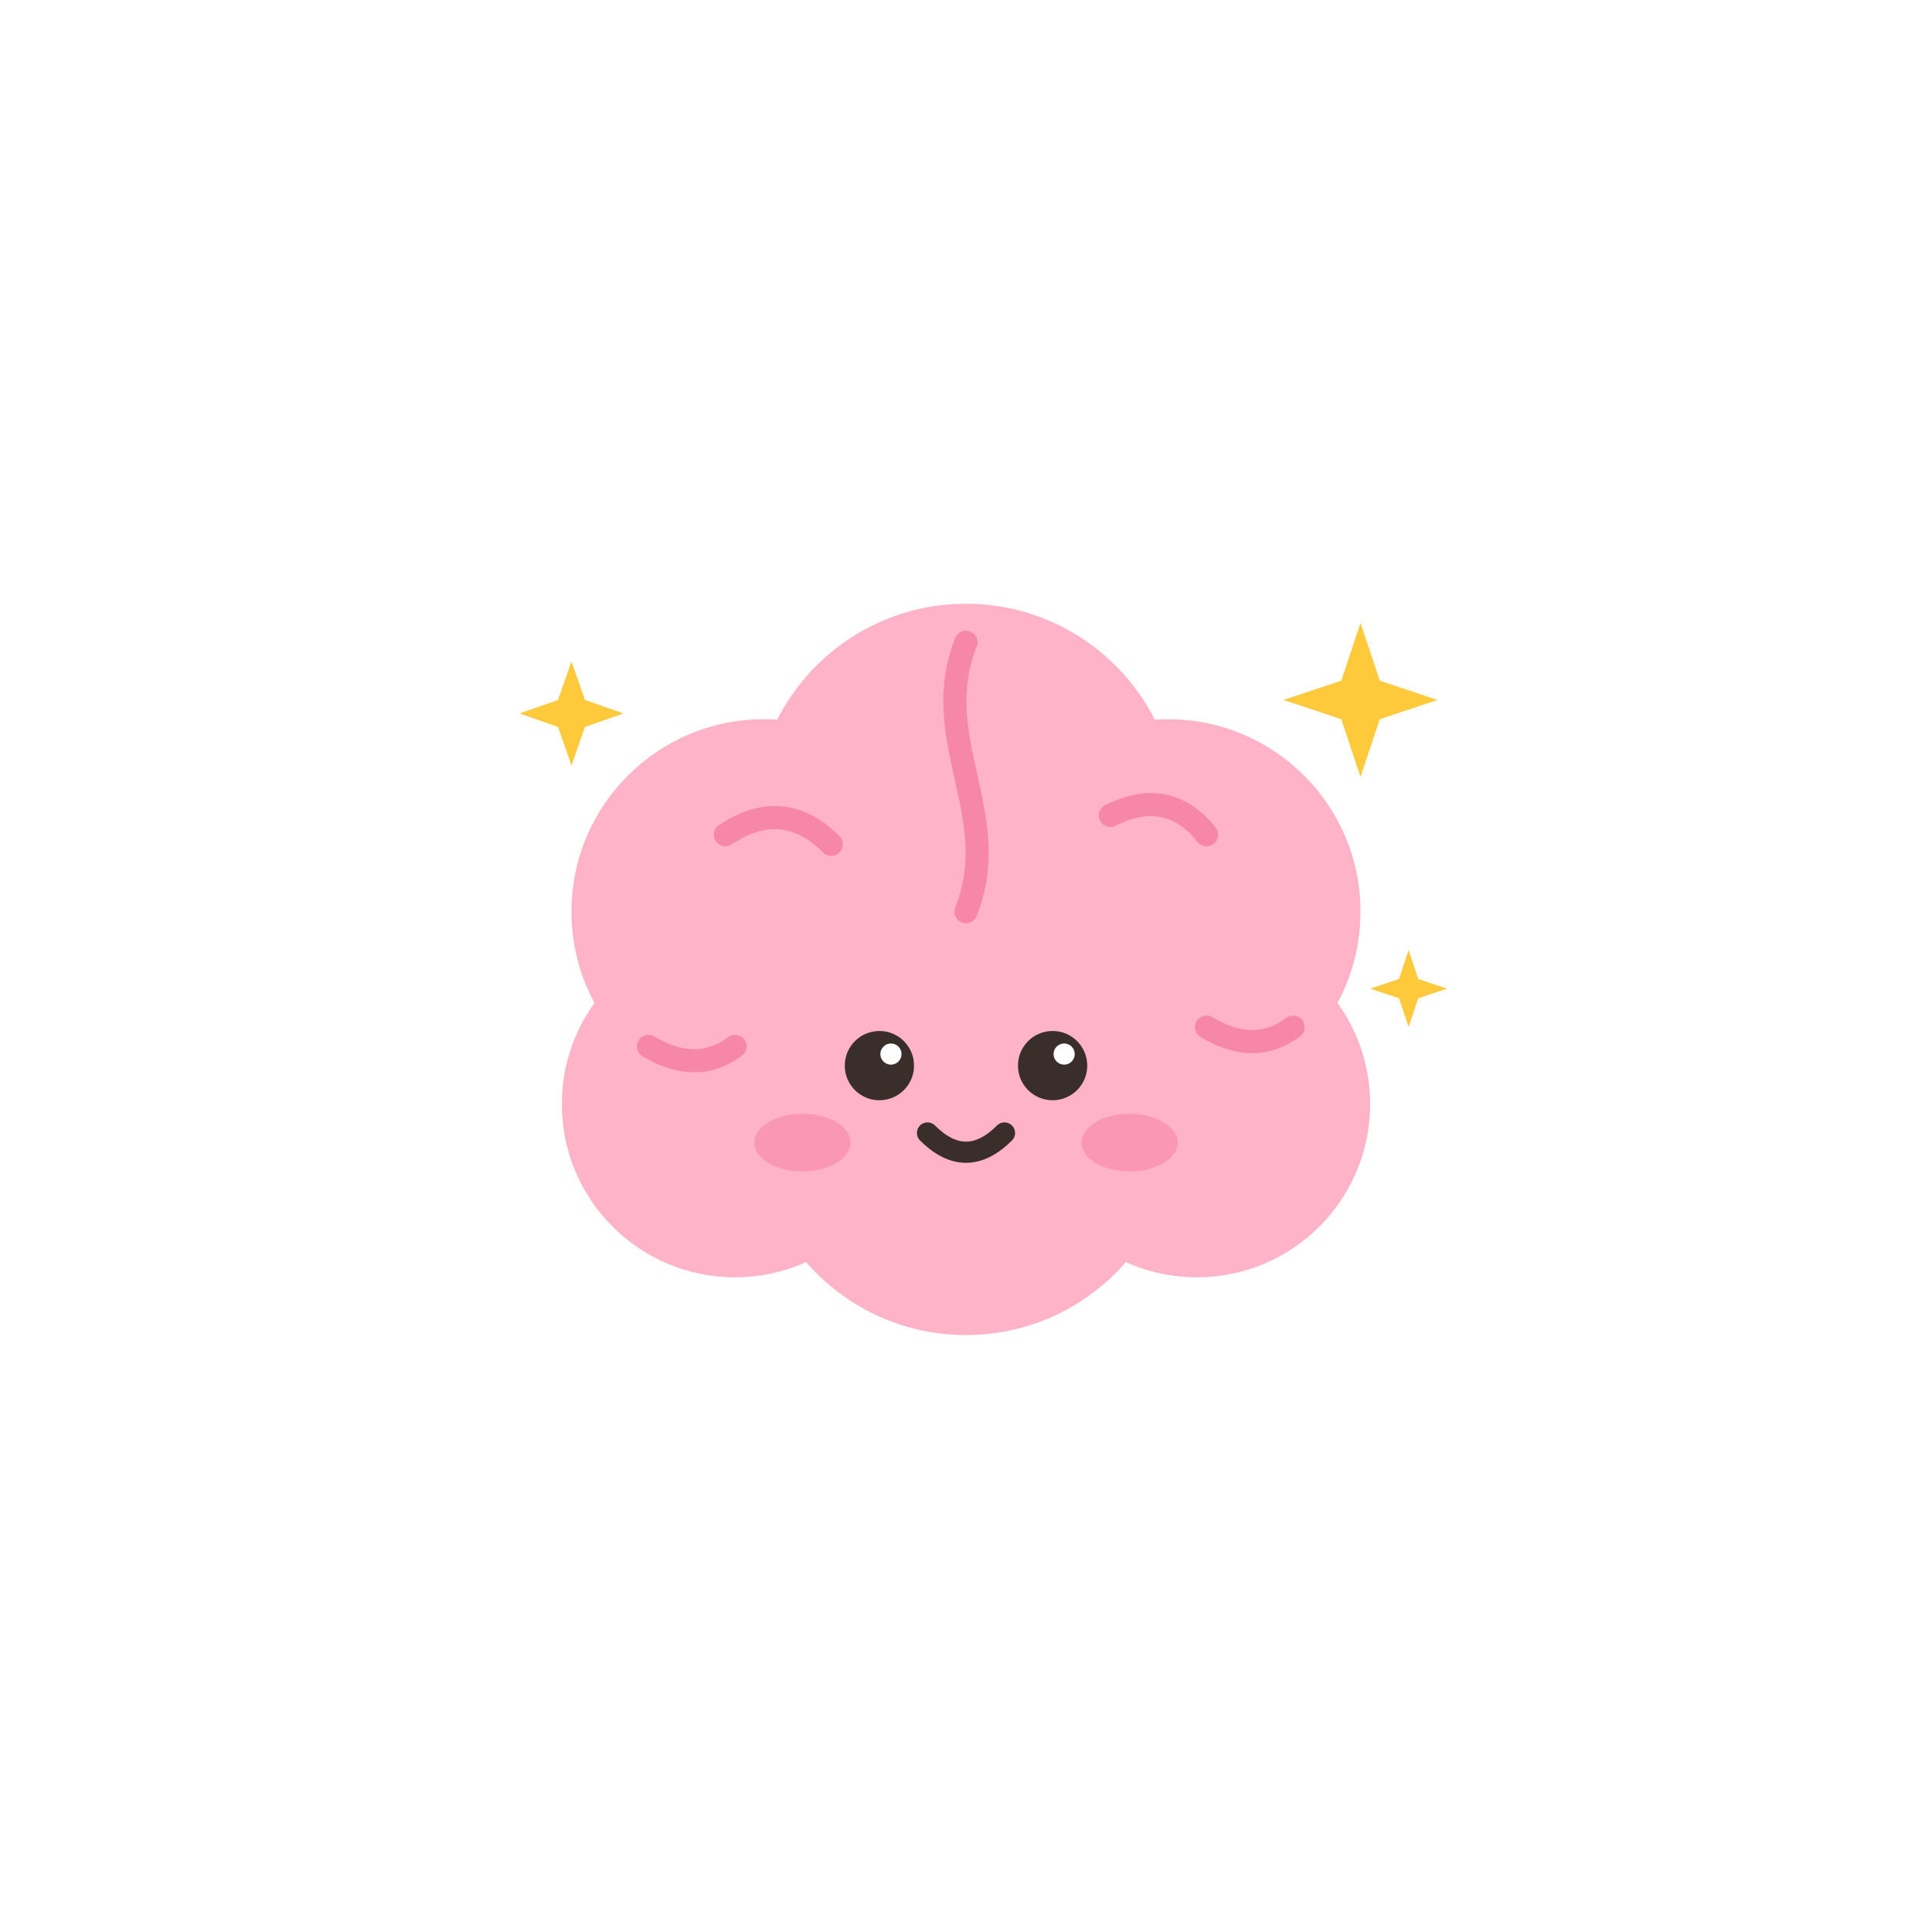
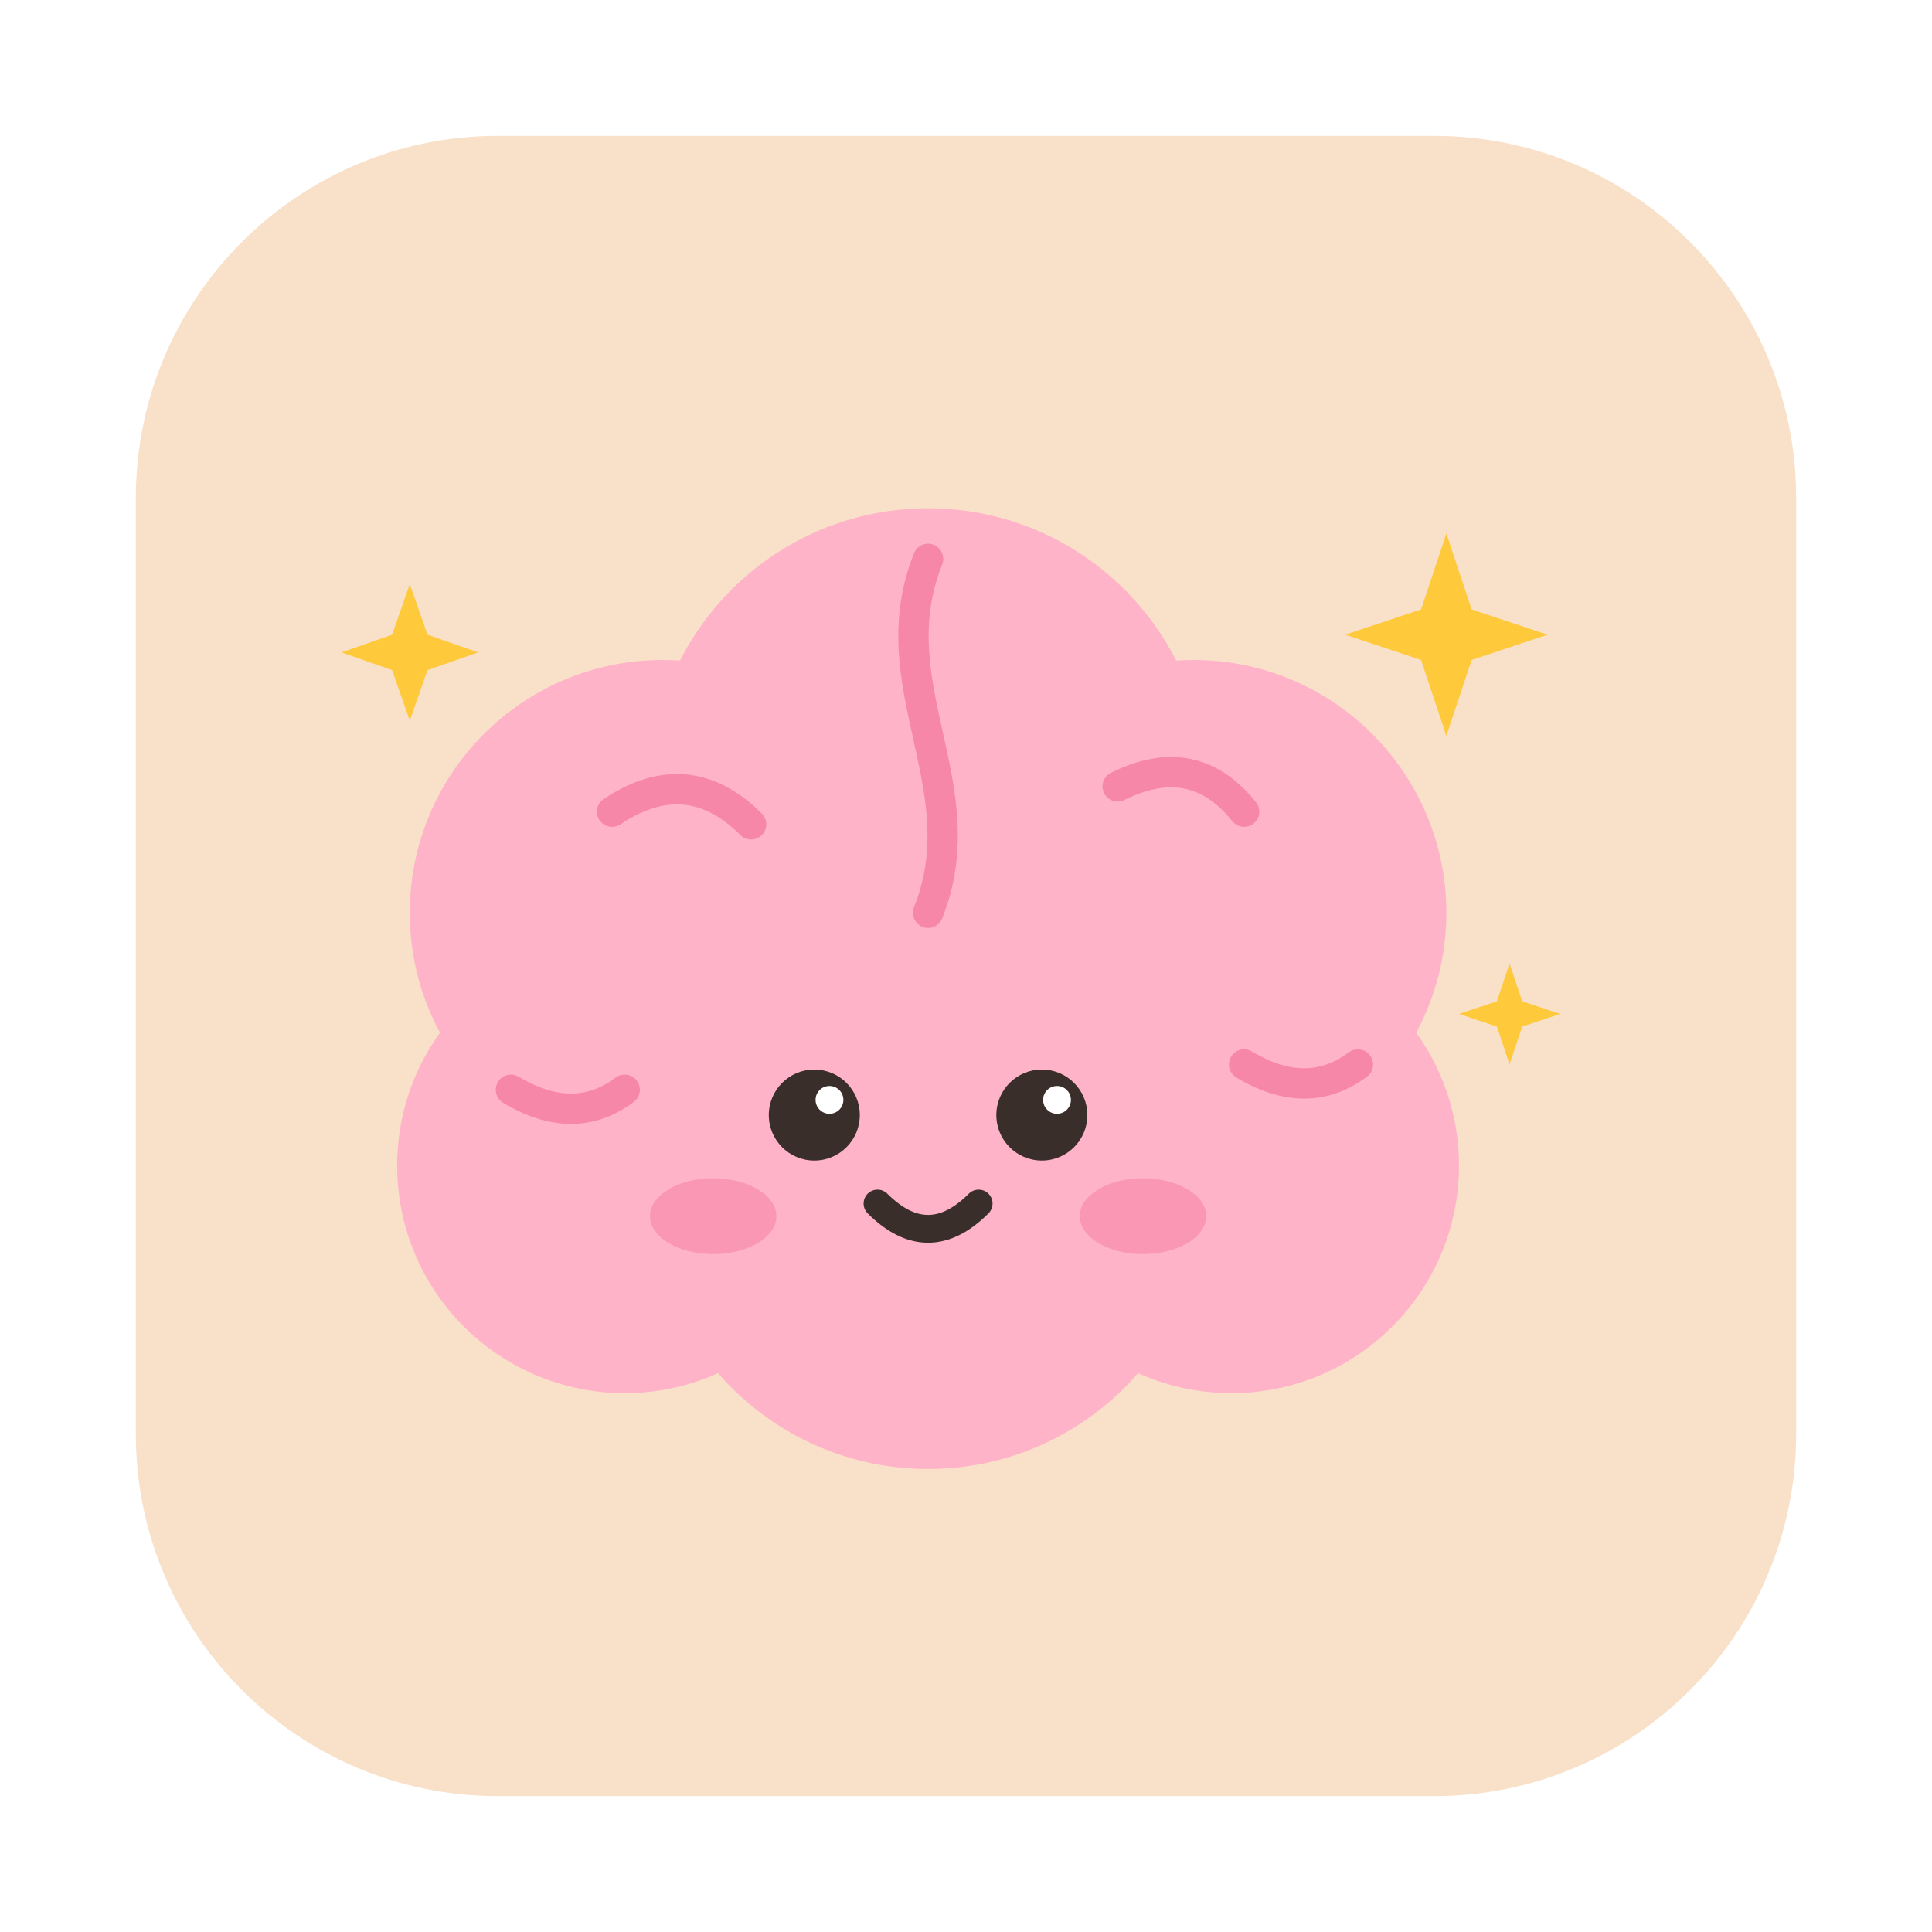
<svg xmlns="http://www.w3.org/2000/svg" viewBox="0 0 512 512">
  <rect width="512" height="512" fill="#ffffff" />
-   <g transform="translate(256 262) scale(2.55) translate(-55 -48)">
+   <rect x="36" y="36" width="440" height="440" rx="96" fill="#f9e0c8" />
+   <g transform="translate(256 262) scale(3.35) translate(-58 -46)">
    <g fill="#ffb3c8">
      <circle cx="34" cy="40" r="20" />
      <circle cx="55" cy="30" r="22" />
      <circle cx="76" cy="40" r="20" />
      <circle cx="31" cy="60" r="18" />
      <circle cx="55" cy="62" r="22" />
      <circle cx="79" cy="60" r="18" />
    </g>
    <g fill="none" stroke="#f0628f" stroke-width="2.4" stroke-linecap="round" opacity=".55">
      <path d="M55 12 C51 22 59 30 55 40" />
      <path d="M30 32 q6 -4 11 1" />
      <path d="M70 30 q6 -3 10 2" />
      <path d="M22 54 q5 3 9 0" />
      <path d="M80 52 q5 3 9 0" />
    </g>
    <circle cx="46" cy="56" r="3.6" fill="#3a2e2a" />
    <circle cx="64" cy="56" r="3.6" fill="#3a2e2a" />
    <circle cx="47.2" cy="54.8" r="1.1" fill="#ffffff" />
    <circle cx="65.2" cy="54.8" r="1.1" fill="#ffffff" />
    <path d="M51 63 q4 4 8 0" fill="none" stroke="#3a2e2a" stroke-width="2.2" stroke-linecap="round" />
    <ellipse cx="38" cy="64" rx="5" ry="3" fill="#f0628f" opacity=".35" />
    <ellipse cx="72" cy="64" rx="5" ry="3" fill="#f0628f" opacity=".35" />
    <path d="M96 10 l2 6 6 2 -6 2 -2 6 -2 -6 -6 -2 6 -2z" fill="#ffc93c" />
    <path d="M14 14 l1.4 4 4 1.4 -4 1.4 -1.4 4 -1.4 -4 -4 -1.4 4 -1.4z" fill="#ffc93c" />
    <path d="M101 44 l1 3 3 1 -3 1 -1 3 -1 -3 -3 -1 3 -1z" fill="#ffc93c" />
  </g>
</svg>
